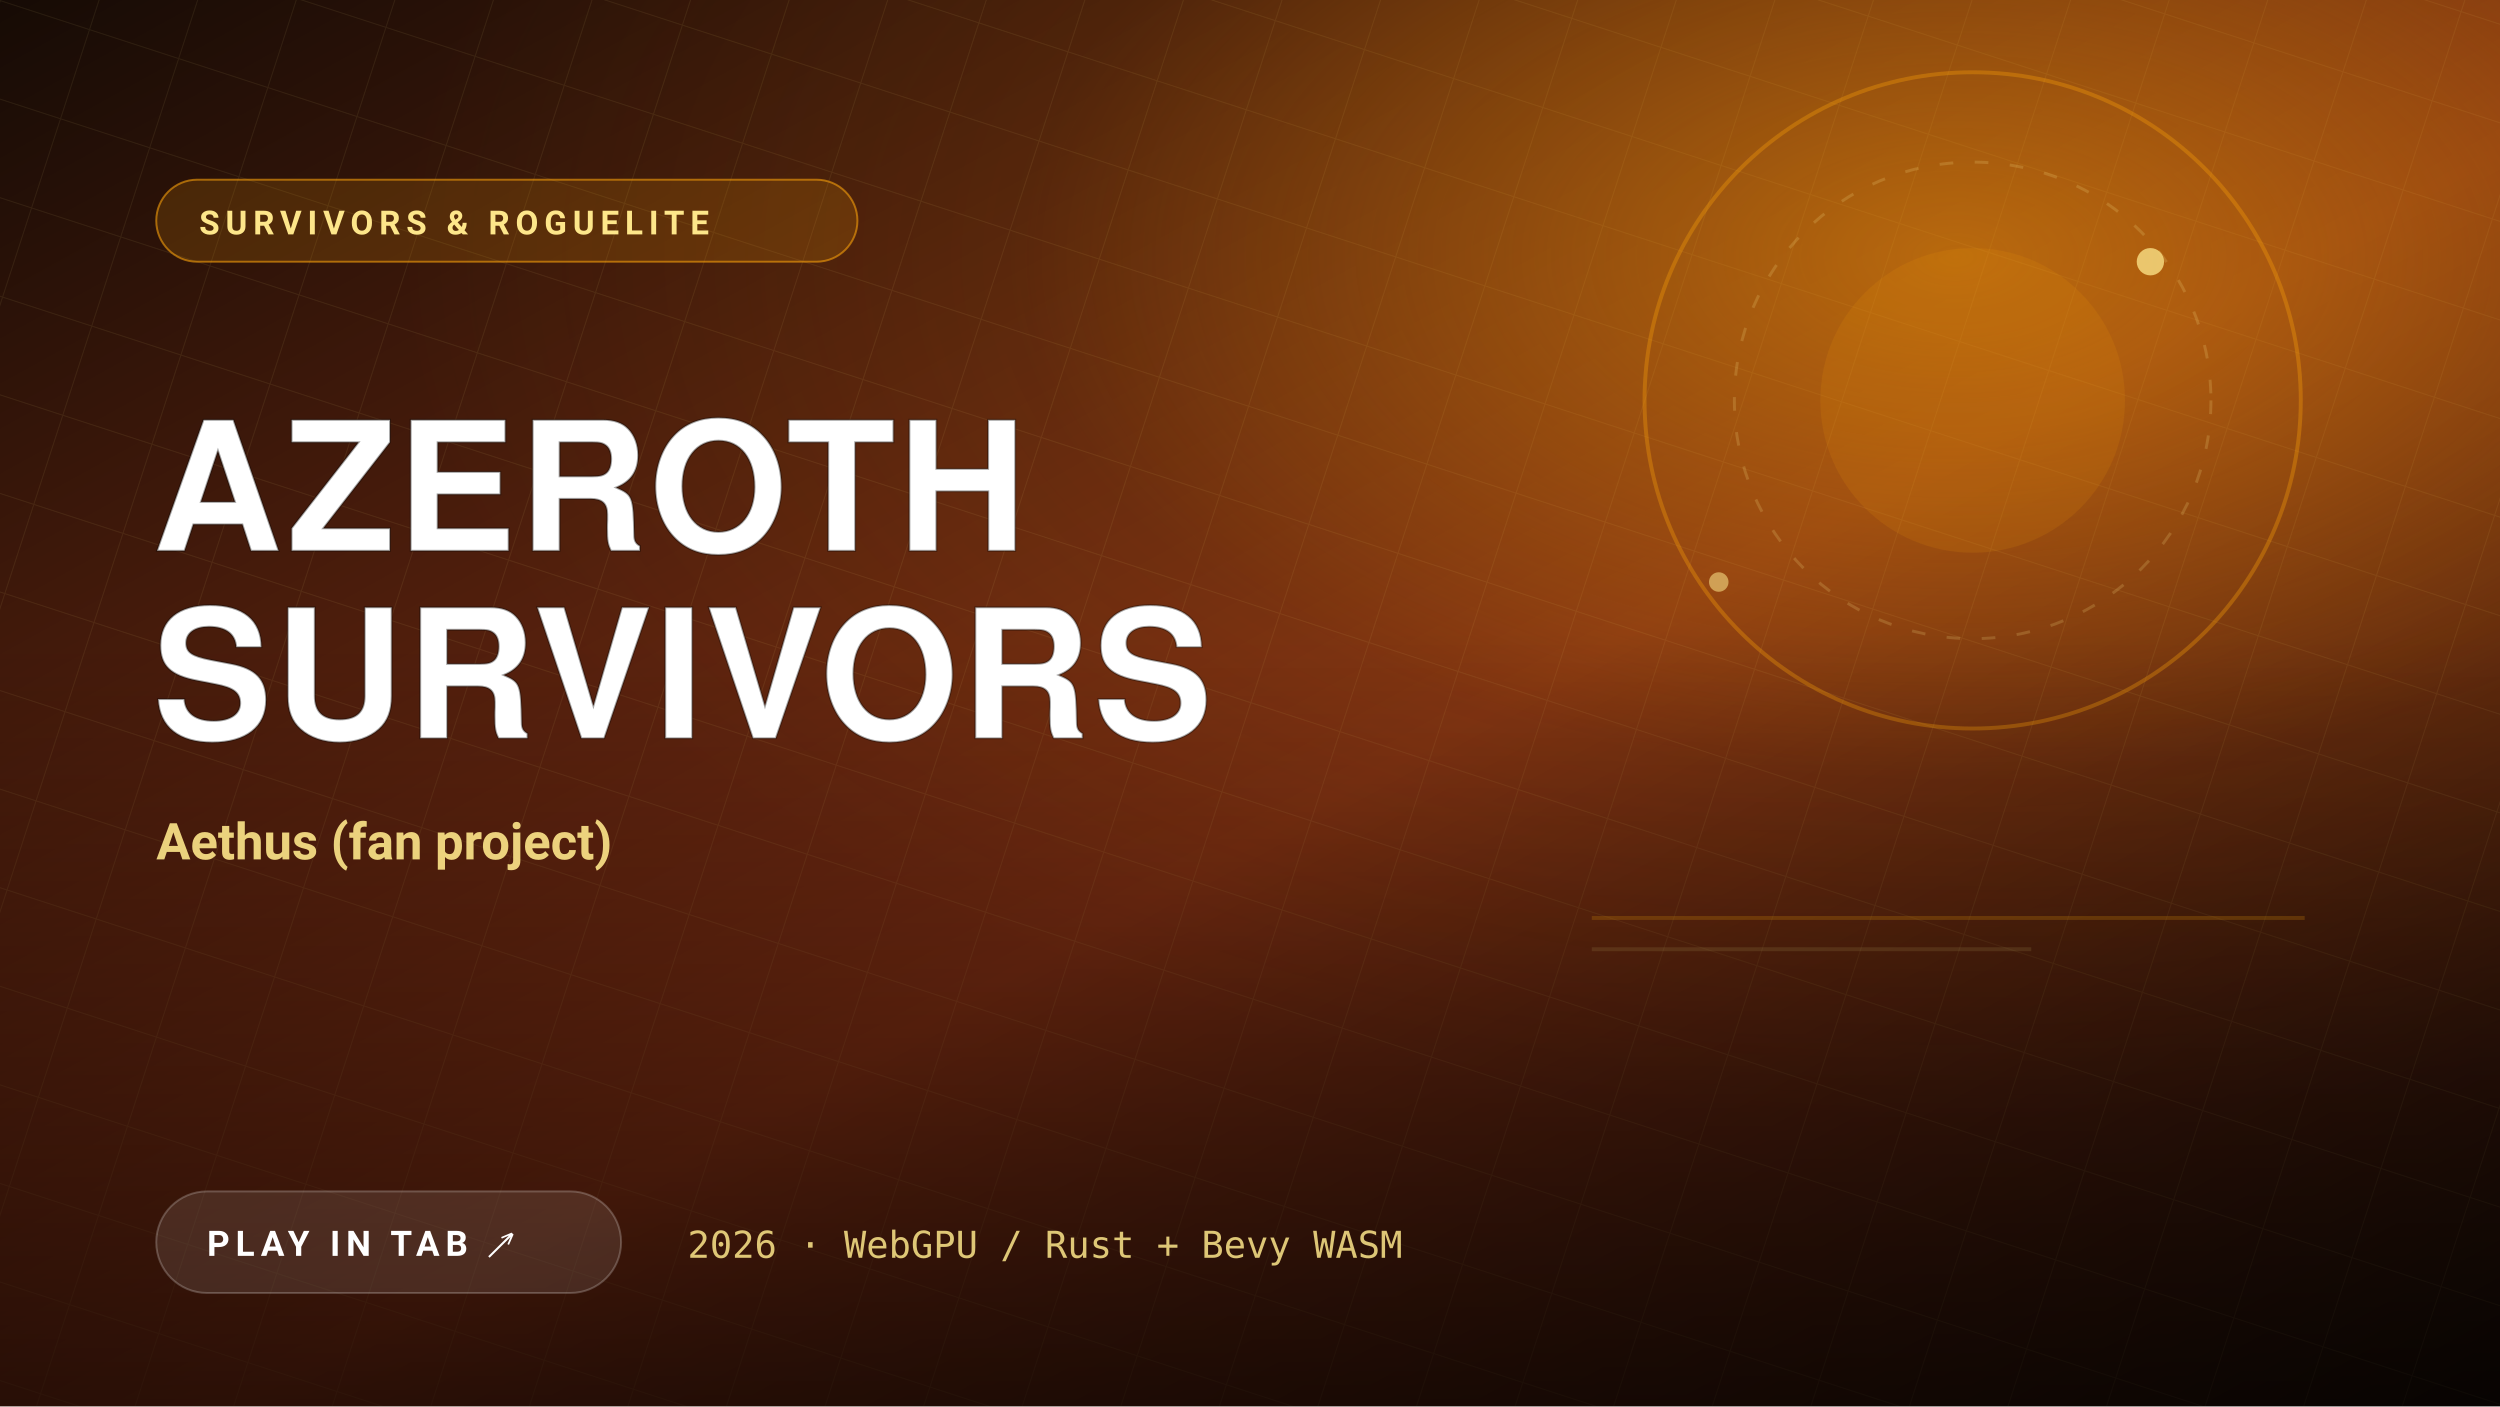
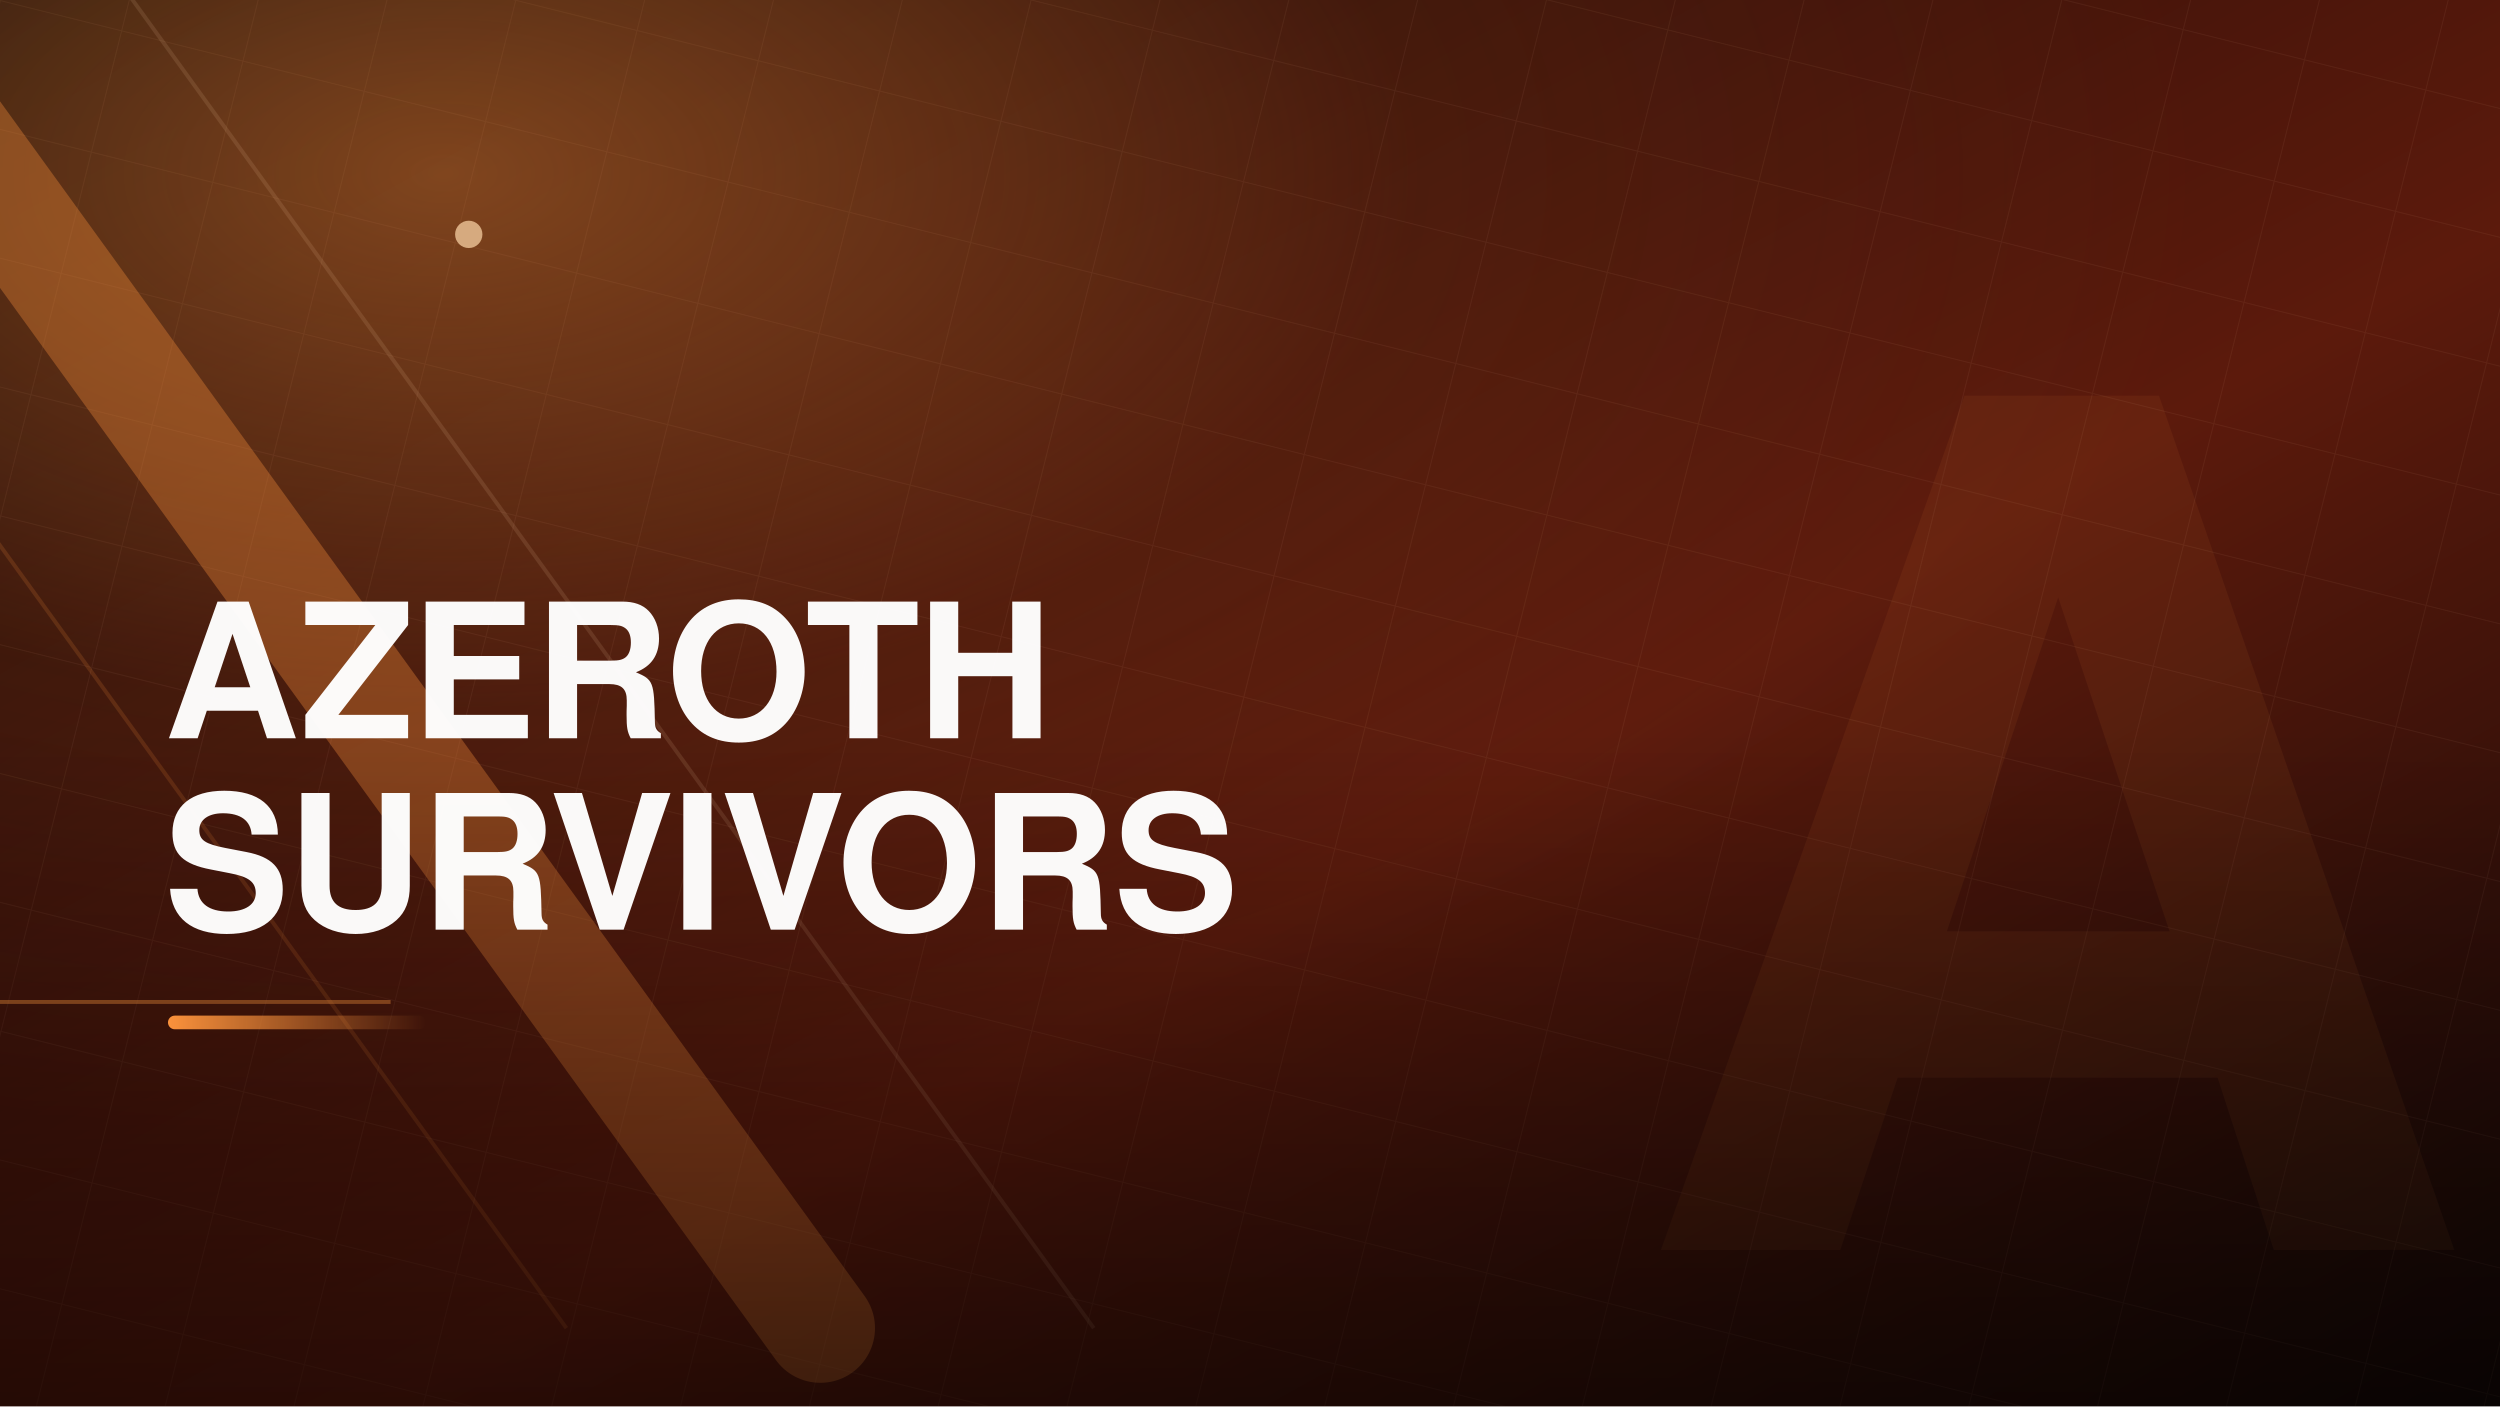
<svg xmlns="http://www.w3.org/2000/svg" viewBox="0 0 1280 720" width="1280" height="720" role="img" aria-label="Azeroth Survivors cover art">
  <defs>
    <linearGradient id="bg" x1="0" y1="0" x2="1" y2="1">
-       <stop offset="0%" stop-color="#160b05" />
-       <stop offset="55%" stop-color="#7c2d12" />
-       <stop offset="100%" stop-color="#160b05" />
+       <stop offset="0%" stop-color="#140806" />
+       <stop offset="58%" stop-color="#5c1a0c" />
+       <stop offset="100%" stop-color="#140806" />
    </linearGradient>
-     <radialGradient id="glow" cx="78%" cy="18%" r="62%">
-       <stop offset="0%" stop-color="#f59e0b" stop-opacity="0.55" />
-       <stop offset="60%" stop-color="#f59e0b" stop-opacity="0.08" />
-       <stop offset="100%" stop-color="#f59e0b" stop-opacity="0" />
+     <radialGradient id="glow" cx="18%" cy="12%" r="70%">
+       <stop offset="0%" stop-color="#fb923c" stop-opacity="0.42" />
+       <stop offset="55%" stop-color="#fb923c" stop-opacity="0.07" />
+       <stop offset="100%" stop-color="#fb923c" stop-opacity="0" />
    </radialGradient>
-     <linearGradient id="fade" x1="0" y1="0" x2="0" y2="1">
-       <stop offset="45%" stop-color="#000" stop-opacity="0" />
-       <stop offset="100%" stop-color="#000" stop-opacity="0.65" />
+     <linearGradient id="rule" x1="0" y1="0" x2="1" y2="0">
+       <stop offset="0%" stop-color="#fb923c" stop-opacity="1" />
+       <stop offset="100%" stop-color="#fb923c" stop-opacity="0" />
    </linearGradient>
-     <pattern id="grid" width="48" height="48" patternUnits="userSpaceOnUse" patternTransform="rotate(18)">
-       <path d="M0 0H48M0 0V48" stroke="#fde68a" stroke-opacity="0.07" stroke-width="1" />
+     <linearGradient id="shade" x1="0" y1="0" x2="0" y2="1">
+       <stop offset="52%" stop-color="#000" stop-opacity="0" />
+       <stop offset="100%" stop-color="#000" stop-opacity="0.55" />
+     </linearGradient>
+     <pattern id="grid" width="64" height="64" patternUnits="userSpaceOnUse" patternTransform="rotate(14)">
+       <path d="M0 0H64M0 0V64" stroke="#fed7aa" stroke-opacity="0.055" stroke-width="1" />
    </pattern>
  </defs>
  <rect width="1280" height="720" fill="url(#bg)" />
  <rect width="1280" height="720" fill="url(#grid)" />
  <rect width="1280" height="720" fill="url(#glow)" />
-   <g opacity="0.85">
-     <circle cx="1010" cy="205" r="168" fill="none" stroke="#f59e0b" stroke-opacity="0.42" stroke-width="2" />
-     <circle cx="1010" cy="205" r="122" fill="none" stroke="#fde68a" stroke-opacity="0.22" stroke-width="1.5" stroke-dasharray="7 11" />
-     <circle cx="1010" cy="205" r="78" fill="#f59e0b" fill-opacity="0.15" />
-     <circle cx="1101" cy="134" r="7" fill="#fde68a" fill-opacity="0.9" />
-     <circle cx="880" cy="298" r="5" fill="#fde68a" fill-opacity="0.65" />
-     <path d="M815 470 L1180 470" stroke="#f59e0b" stroke-opacity="0.35" stroke-width="2" />
-     <path d="M815 486 L1040 486" stroke="#fde68a" stroke-opacity="0.18" stroke-width="2" />
+   <g>
+     <path d="M-130 -80 L420 680" stroke="#fb923c" stroke-opacity="0.34" stroke-width="56" stroke-linecap="round" />
+     <path d="M-260 -80 L290 680" stroke="#fb923c" stroke-opacity="0.16" stroke-width="2" />
+     <path d="M10 -80 L560 680" stroke="#fed7aa" stroke-opacity="0.12" stroke-width="2" />
+     <circle cx="240" cy="120" r="7" fill="#fed7aa" fill-opacity="0.7" />
+     <rect x="-50" y="512" width="250" height="2" fill="#fb923c" fill-opacity="0.5" />
  </g>
-   <rect width="1280" height="720" fill="url(#fade)" />
-   <g transform="translate(80 92)">
-     <rect x="0" y="0" width="359" height="42" rx="21" fill="#f59e0b" fill-opacity="0.16" stroke="#f59e0b" stroke-opacity="0.6" />
-     <text x="22" y="28" fill="#fde68a" font-family="Segoe UI, Roboto, Helvetica, Arial, sans-serif" font-size="17" font-weight="700" letter-spacing="3">SURVIVORS &amp; ROGUELITE</text>
+   <text x="1268" y="640" text-anchor="end" font-family="Segoe UI, Helvetica, Arial, sans-serif" font-weight="900" font-size="600" fill="#fb923c" fill-opacity="0.07" letter-spacing="-20">A</text>
+   <rect width="1280" height="720" fill="url(#shade)" />
+   <g font-family="Segoe UI, Arial Black, Helvetica, Arial, sans-serif" font-weight="900" font-size="96" letter-spacing="-1">
+     <text x="84" y="378" fill="#ffffff" fill-opacity="0.97">AZEROTH</text>
+     <text x="84" y="476" fill="#ffffff" fill-opacity="0.97">SURVIVORS</text>
  </g>
-   <g font-family="Segoe UI, Arial Black, Helvetica, Arial, sans-serif" font-weight="900" font-size="92" letter-spacing="1">
-     <text x="78" y="282" fill="#ffffff" stroke="#000" stroke-opacity="0.35" stroke-width="1">AZEROTH</text>
-     <text x="78" y="378" fill="#ffffff" stroke="#000" stroke-opacity="0.35" stroke-width="1">SURVIVORS</text>
-   </g>
-   <text x="80" y="440" fill="#fde68a" font-family="Segoe UI, Roboto, Helvetica, Arial, sans-serif" font-size="26" font-weight="600" opacity="0.9">Aethus (fan project)</text>
-   <g transform="translate(80 610)">
-     <rect x="0" y="0" width="238" height="52" rx="26" fill="#ffffff" fill-opacity="0.1" stroke="#ffffff" stroke-opacity="0.22" />
-     <text x="26" y="33" fill="#ffffff" font-family="Segoe UI, Roboto, Helvetica, Arial, sans-serif" font-size="18" font-weight="700" letter-spacing="3">PLAY IN TAB ↗</text>
-     <text x="272" y="34" fill="#fde68a" font-family="ui-monospace, SFMono-Regular, Menlo, monospace" font-size="19" opacity="0.85">2026 · WebGPU / Rust + Bevy WASM</text>
-   </g>
+   <rect x="86" y="520" width="132" height="7" rx="3.5" fill="url(#rule)" />
</svg>
